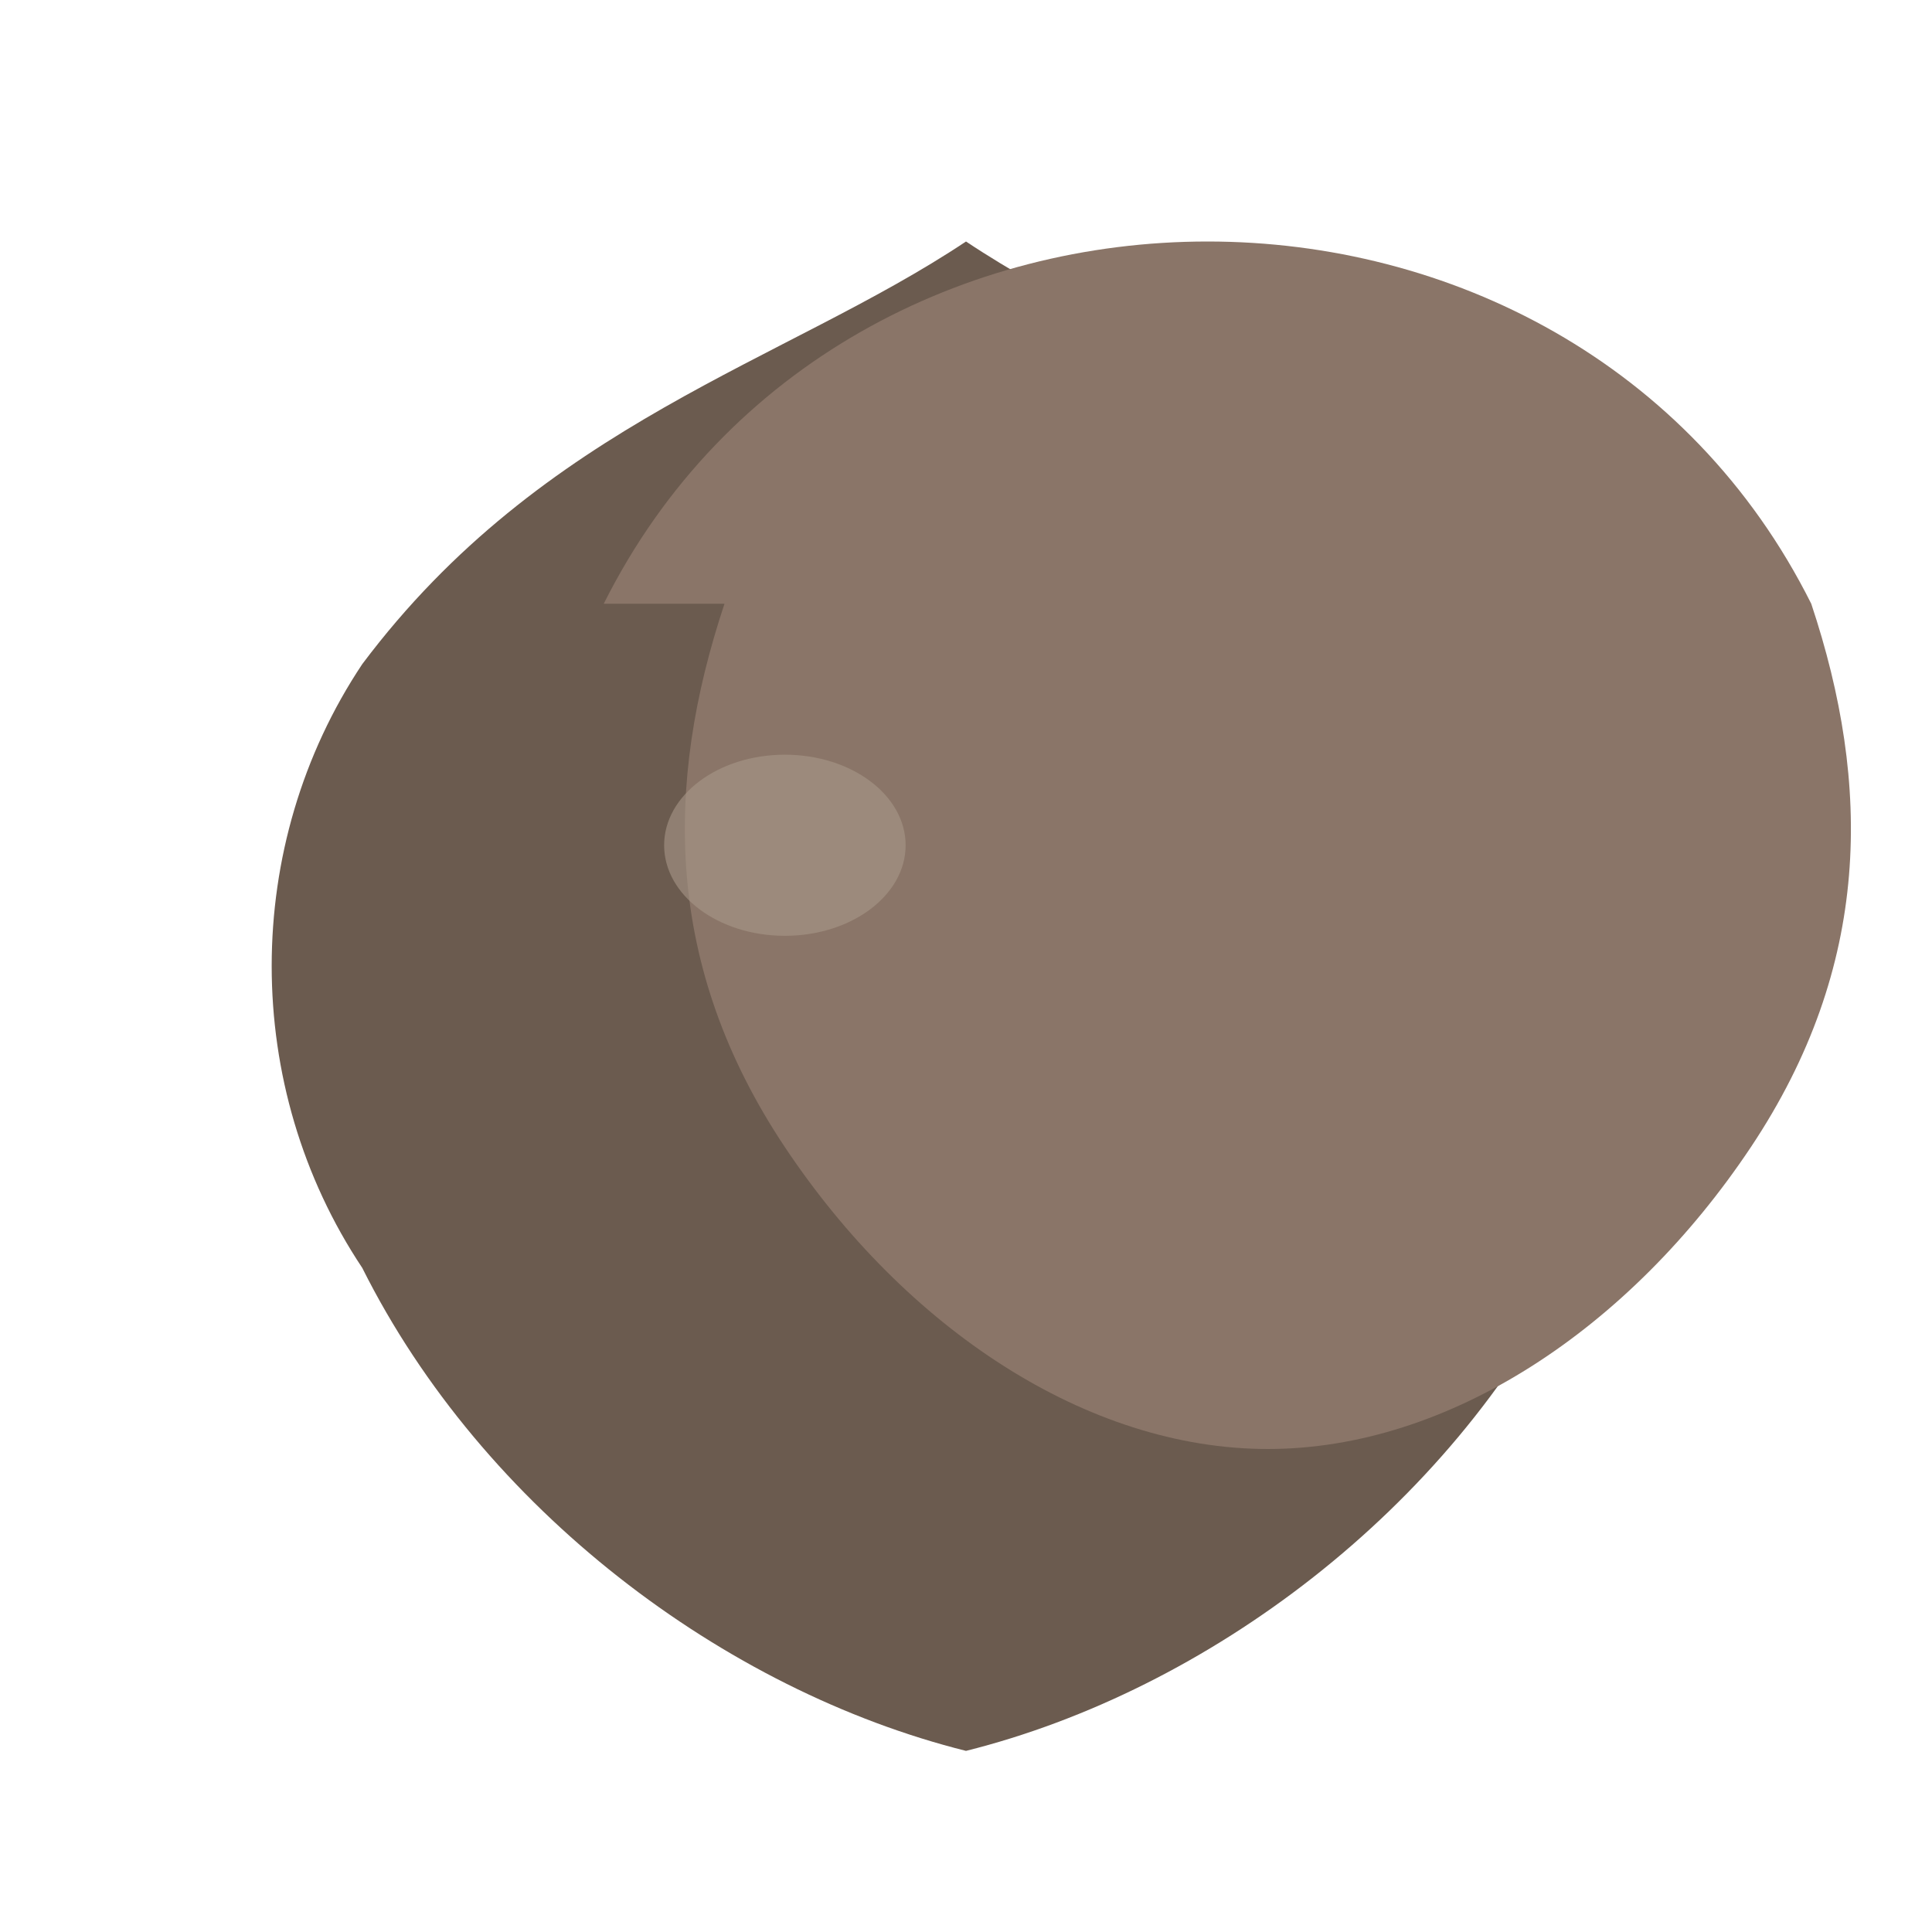
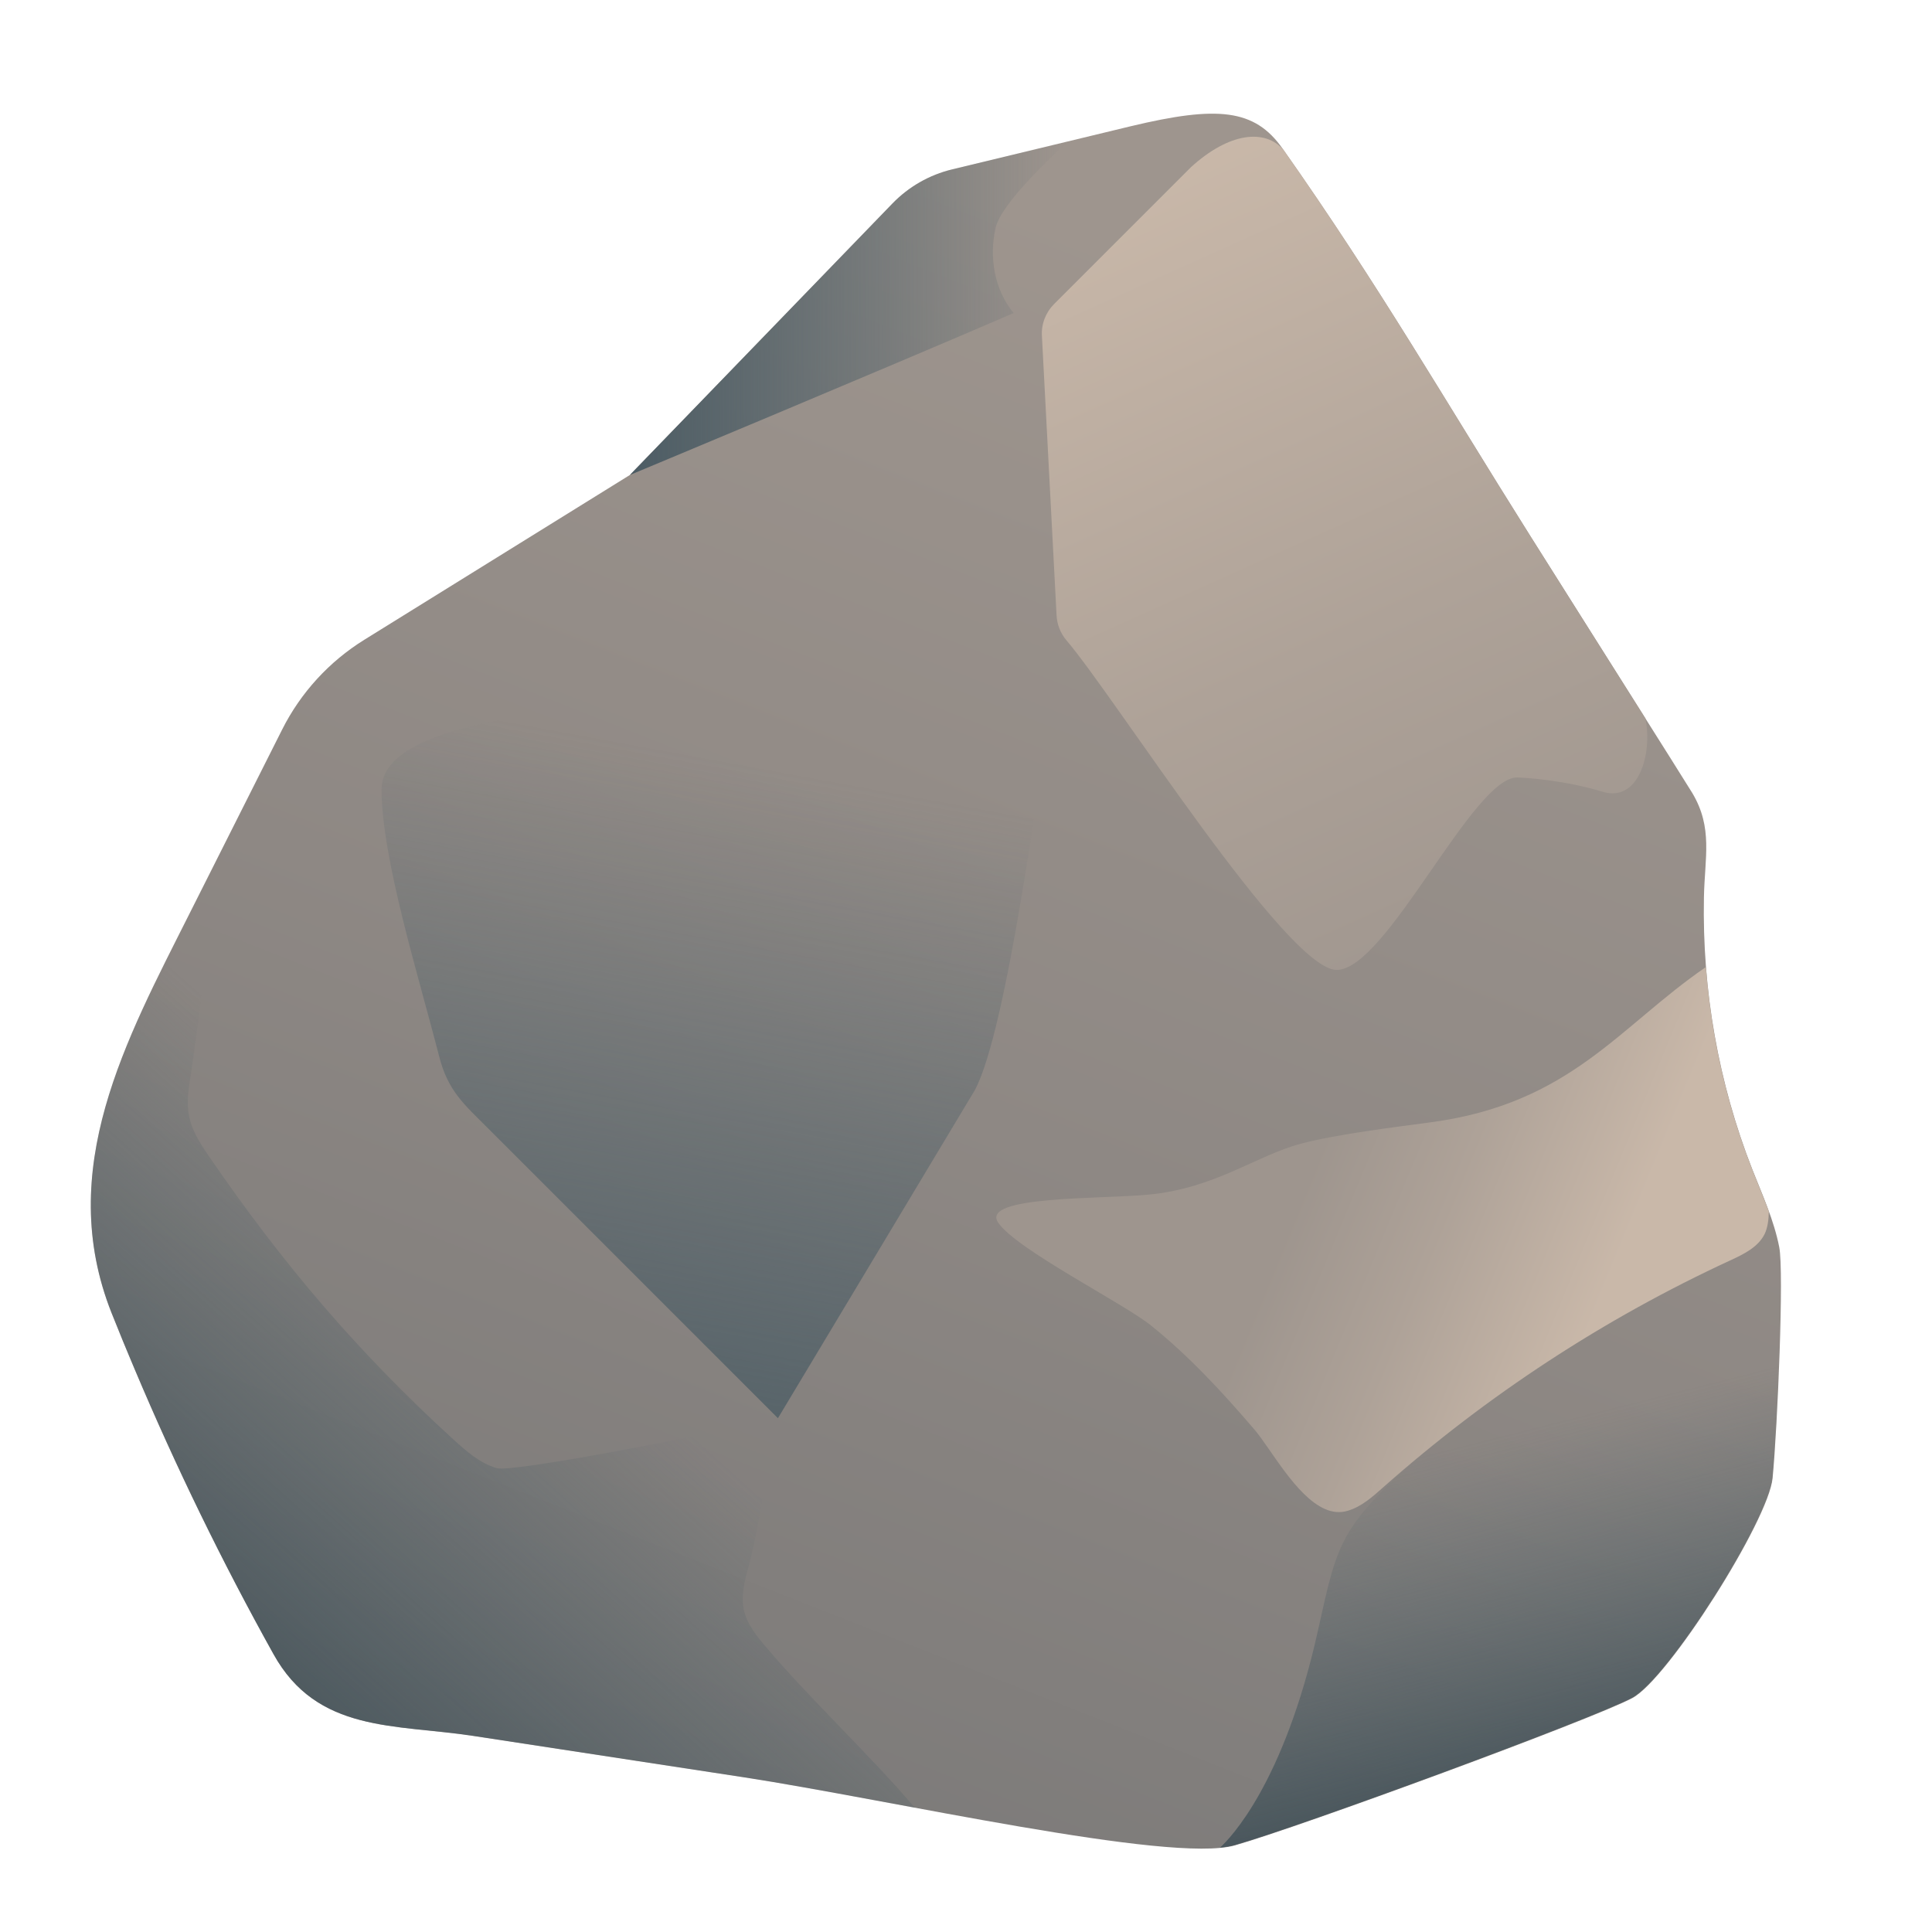
- <svg xmlns="http://www.w3.org/2000/svg" viewBox="0 0 64 64" role="img" aria-label="rock">
-   <path fill="#6b5b4f" d="M32 8c-6 4-14 6-20 14-4 6-4 14 0 20 4 8 12 14 20 16 8-2 16-8 20-16 4-6 4-14 0-20C46 14 38 12 32 8z" />
-   <path fill="#8a7568" d="M24 20c-2 6-2 12 2 18 4 6 10 10 16 10 6 0 12-4 16-10 4-6 4-12 2-18-4-8-12-12-20-12s-16 4-20 12z" />
-   <ellipse cx="26" cy="28" rx="4" ry="3" fill="#a89888" opacity="0.6" />
+ <svg xmlns="http://www.w3.org/2000/svg" width="800px" height="800px" viewBox="0 0 128 128" aria-hidden="true" role="img" class="iconify iconify--noto" preserveAspectRatio="xMidYMid meet">
+   <linearGradient id="IconifyId17ecdb2904d178eab19914" gradientUnits="userSpaceOnUse" x1="87.616" y1="21.04" x2="41.548" y2="138.084">
+     <stop offset="0" stop-color="#9e958e" />
+     <stop offset=".46" stop-color="#8e8884" />
+     <stop offset="1" stop-color="#757575" />
+   </linearGradient>
+   <path d="M8.93 90.74c-.53-1.25-1.04-2.5-1.54-3.75c-3.77-9.51.96-18.09 5.18-26.49l6.12-12.16c1.23-2.45 3.12-4.51 5.44-5.95l17.6-10.92l17.39-17.98a8.147 8.147 0 0 1 3.97-2.27l11.84-2.86c5.73-1.37 8.19-1.15 10.04 1.48c6.41 9.1 10.7 16.59 16.41 25.66c3.11 4.94 10.29 16.29 10.74 17.04c1.38 2.32.82 4.26.77 6.92c-.12 6.13.96 12.29 3.2 18c.67 1.7 1.44 3.38 1.79 5.17c.32 1.61-.11 11.84-.44 15.3c-.27 2.81-6.91 13.3-9.29 14.57c-2.62 1.4-22.04 8.54-26.33 9.76s-22.89-3.03-32.55-4.51c-5.97-.91-11.95-1.83-17.92-2.74c-5.18-.79-10.33-.19-13.23-5.42c-3.41-6.12-6.47-12.41-9.19-18.85z" fill="url(#IconifyId17ecdb2904d178eab19914)" />
+   <linearGradient id="IconifyId17ecdb2904d178eab19915" gradientUnits="userSpaceOnUse" x1="8.859" y1="120.137" x2="47.171" y2="77.536">
+     <stop offset="0" stop-color="#37474f" />
+     <stop offset=".612" stop-color="#42565f" stop-opacity=".192" />
+     <stop offset=".757" stop-color="#455a64" stop-opacity="0" />
+   </linearGradient>
+   <path d="M31.34 115c5.97.91 11.95 1.83 17.92 2.74c3.11.48 7.15 1.24 11.34 2.02c-2.82-3.34-7.03-7.3-9.85-10.64c-.61-.72-1.23-1.47-1.45-2.39c-.23-.98.03-1.99.3-2.96c.86-3.18 1.08-6.63 1.94-9.81c-5.33 1.24-17.61 3.6-18.62 3.31c-1.12-.32-2.03-1.13-2.9-1.92c-6.33-5.78-11.28-11.61-16.12-18.66c-.57-.83-1.15-1.69-1.36-2.68c-.2-.93-.05-1.89.1-2.82c.36-2.32 1.16-8.75 1.8-14.42l-1.88 3.73C8.35 68.9 3.62 77.48 7.4 86.99c.5 1.26 1.01 2.51 1.54 3.75a192.48 192.48 0 0 0 9.17 18.83c2.89 5.24 8.05 4.64 13.23 5.43z" fill="url(#IconifyId17ecdb2904d178eab19915)" />
+   <linearGradient id="IconifyId17ecdb2904d178eab19916" gradientUnits="userSpaceOnUse" x1="99.553" y1="66.702" x2="74.778" y2="11.745">
+     <stop offset="0" stop-color="#9e958e" />
+     <stop offset=".442" stop-color="#aea298" />
+     <stop offset="1" stop-color="#c9b8a9" />
+   </linearGradient>
+   <path d="M85.05 9.95c-1.23-1.45-3.63-1.17-6.15 1.13l-9.06 9.06c-.56.56-.86 1.33-.81 2.12l.97 18.5c.03.62.26 1.2.66 1.67c3.22 3.76 14.6 21.83 17.9 21.83c3.29 0 9.04-12.82 11.97-12.75c.5.01 3.11.17 5.66.95c2.38.72 3.31-2.55 2.82-4.87c-2.46-3.9-5.77-9.13-7.63-12.09c-5.69-9.03-9.97-16.5-16.33-25.55z" fill="url(#IconifyId17ecdb2904d178eab19916)" />
+   <linearGradient id="IconifyId17ecdb2904d178eab19917" gradientUnits="userSpaceOnUse" x1="37.502" y1="104.545" x2="47.502" y2="50.295">
+     <stop offset="0" stop-color="#4c5c64" />
+     <stop offset="1" stop-color="#455a64" stop-opacity="0" />
+   </linearGradient>
+   <path d="M42.89 46.37c3.33-.5 14.44-2.39 16.53-3.21C63.5 41.55 67.1 34.69 69.48 31c0 0 .82 12.03 0 16.73C68.91 51 66.76 68.1 64.6 72.2L51.54 93.96L32.35 74.77c-1.63-1.63-2.67-2.49-3.26-4.8c-1.35-5.28-3.8-13.07-3.81-17.66s12.36-5.16 17.61-5.94z" fill="url(#IconifyId17ecdb2904d178eab19917)" />
+   <linearGradient id="IconifyId17ecdb2904d178eab19918" gradientUnits="userSpaceOnUse" x1="41.732" y1="20.416" x2="70.782" y2="20.416">
+     <stop offset="0" stop-color="#4c5c64" />
+     <stop offset="1" stop-color="#455a64" stop-opacity="0" />
+   </linearGradient>
+   <path d="M67.16 20.74c-1.28-1.53-1.64-3.7-1.2-5.64c.37-1.62 3.73-4.75 4.82-5.74l-7.69 1.86a8.226 8.226 0 0 0-3.97 2.27L41.73 31.47s16.84-7.02 25.43-10.73z" fill="url(#IconifyId17ecdb2904d178eab19918)" />
+   <linearGradient id="IconifyId17ecdb2904d178eab19919" gradientUnits="userSpaceOnUse" x1="87.261" y1="76.607" x2="121.616" y2="90.767">
+     <stop offset="0" stop-color="#9e958e" />
+     <stop offset=".25" stop-color="#aea298" />
+     <stop offset=".566" stop-color="#c9b8a9" />
+   </linearGradient>
+   <path d="M116.08 77.46a46.38 46.38 0 0 1-3.06-13.39c-5.74 3.93-8.95 9.03-18.19 10.28c-2.45.33-6.24.79-8.63 1.42c-2.96.78-5.7 2.97-10.14 3.38c-3.16.3-11.13.07-9.93 1.85c1.2 1.78 8.35 5.37 10.13 6.82c2.53 2.03 4.73 4.42 6.84 6.88c1.1 1.29 2.75 4.42 4.67 5.27c.49.22 1.01.28 1.53.12c.91-.27 1.64-.93 2.35-1.56a94.403 94.403 0 0 1 22.97-15.02c.89-.41 1.85-.87 2.29-1.75c.19-.39.27-.92.28-1.49c-.35-.94-.74-1.87-1.11-2.81z" fill="url(#IconifyId17ecdb2904d178eab19919)" />
+   <linearGradient id="IconifyId17ecdb2904d178eab19920" gradientUnits="userSpaceOnUse" x1="104.646" y1="123.357" x2="97.606" y2="95.587">
+     <stop offset="0" stop-color="#37474f" />
+     <stop offset=".808" stop-color="#42565f" stop-opacity=".192" />
+     <stop offset="1" stop-color="#455a64" stop-opacity="0" />
+   </linearGradient>
+   <path d="M117.87 82.63c-.13-.65-.32-1.29-.54-1.92c-.17.59-.54 1.24-1.34 1.85c-2.3 1.76-11.17 4.47-20.93 13.02c-6.37 5.58-6.38 6.33-7.75 12.48c-2.24 10.07-5.8 13.73-6.48 14.35c.37-.04.7-.09.97-.17c4.3-1.21 23.71-8.36 26.33-9.76c2.38-1.27 9.02-11.76 9.29-14.57c.34-3.44.77-13.67.45-15.28z" fill="url(#IconifyId17ecdb2904d178eab19920)" />
</svg>
